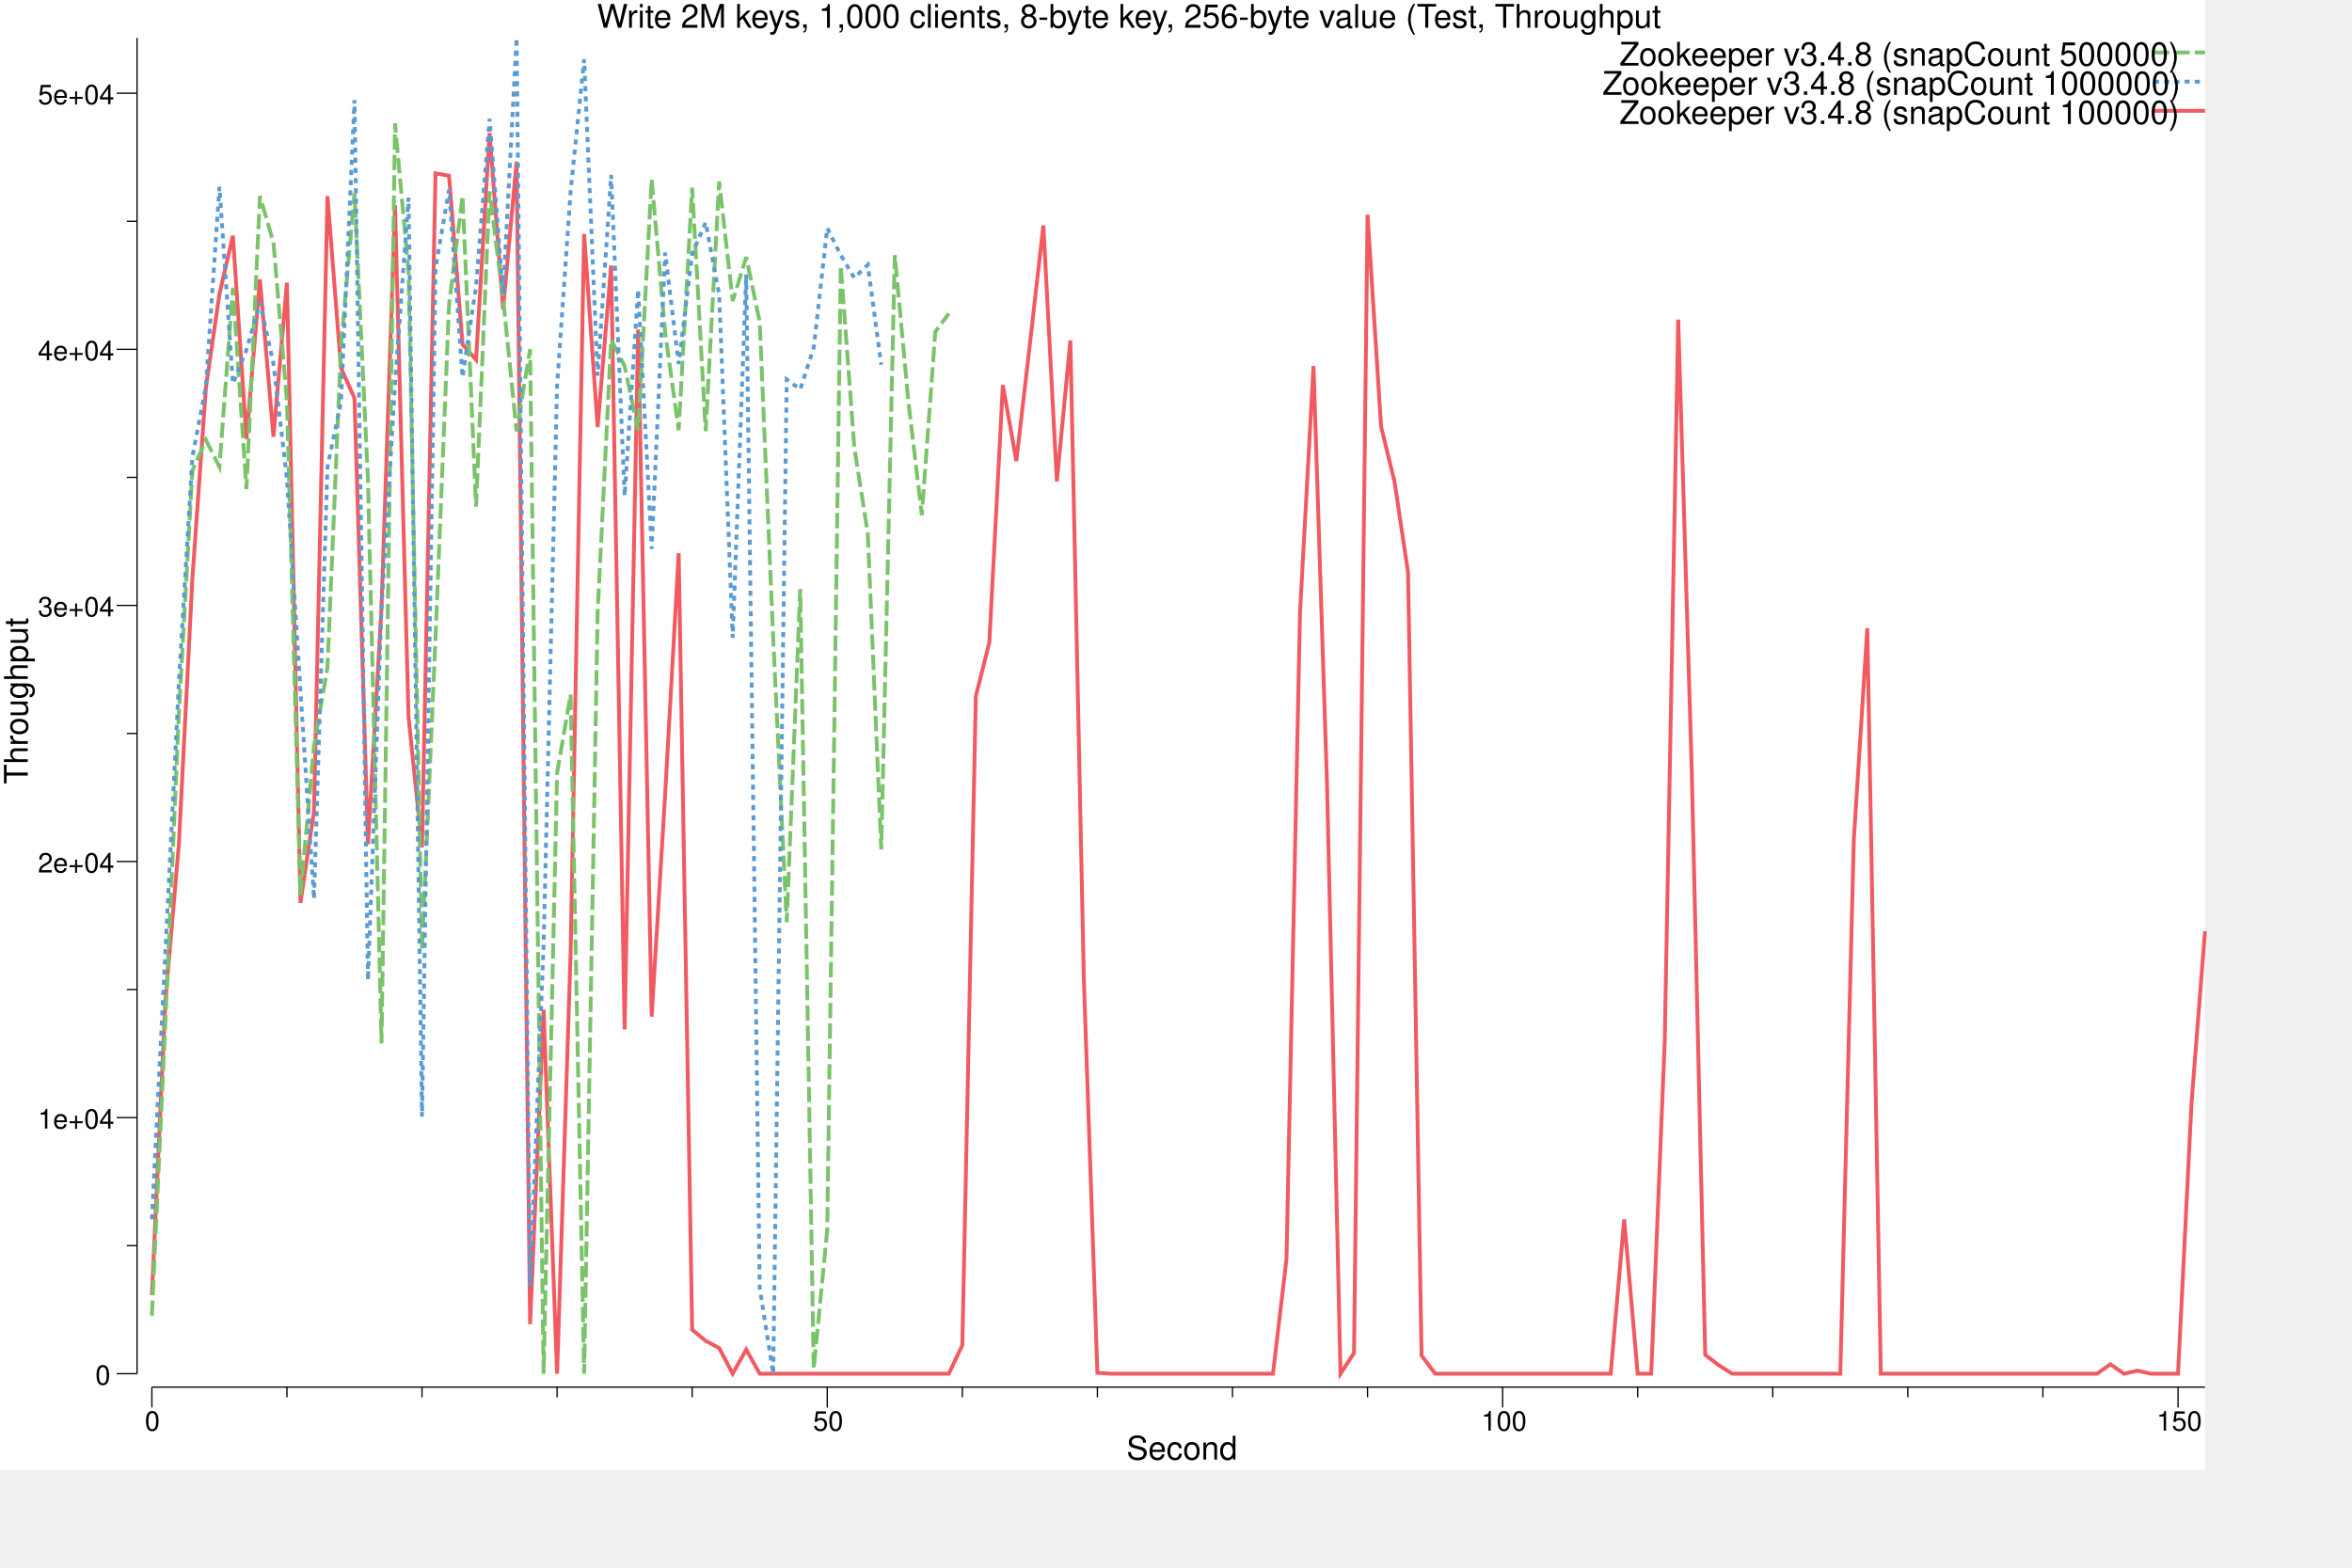
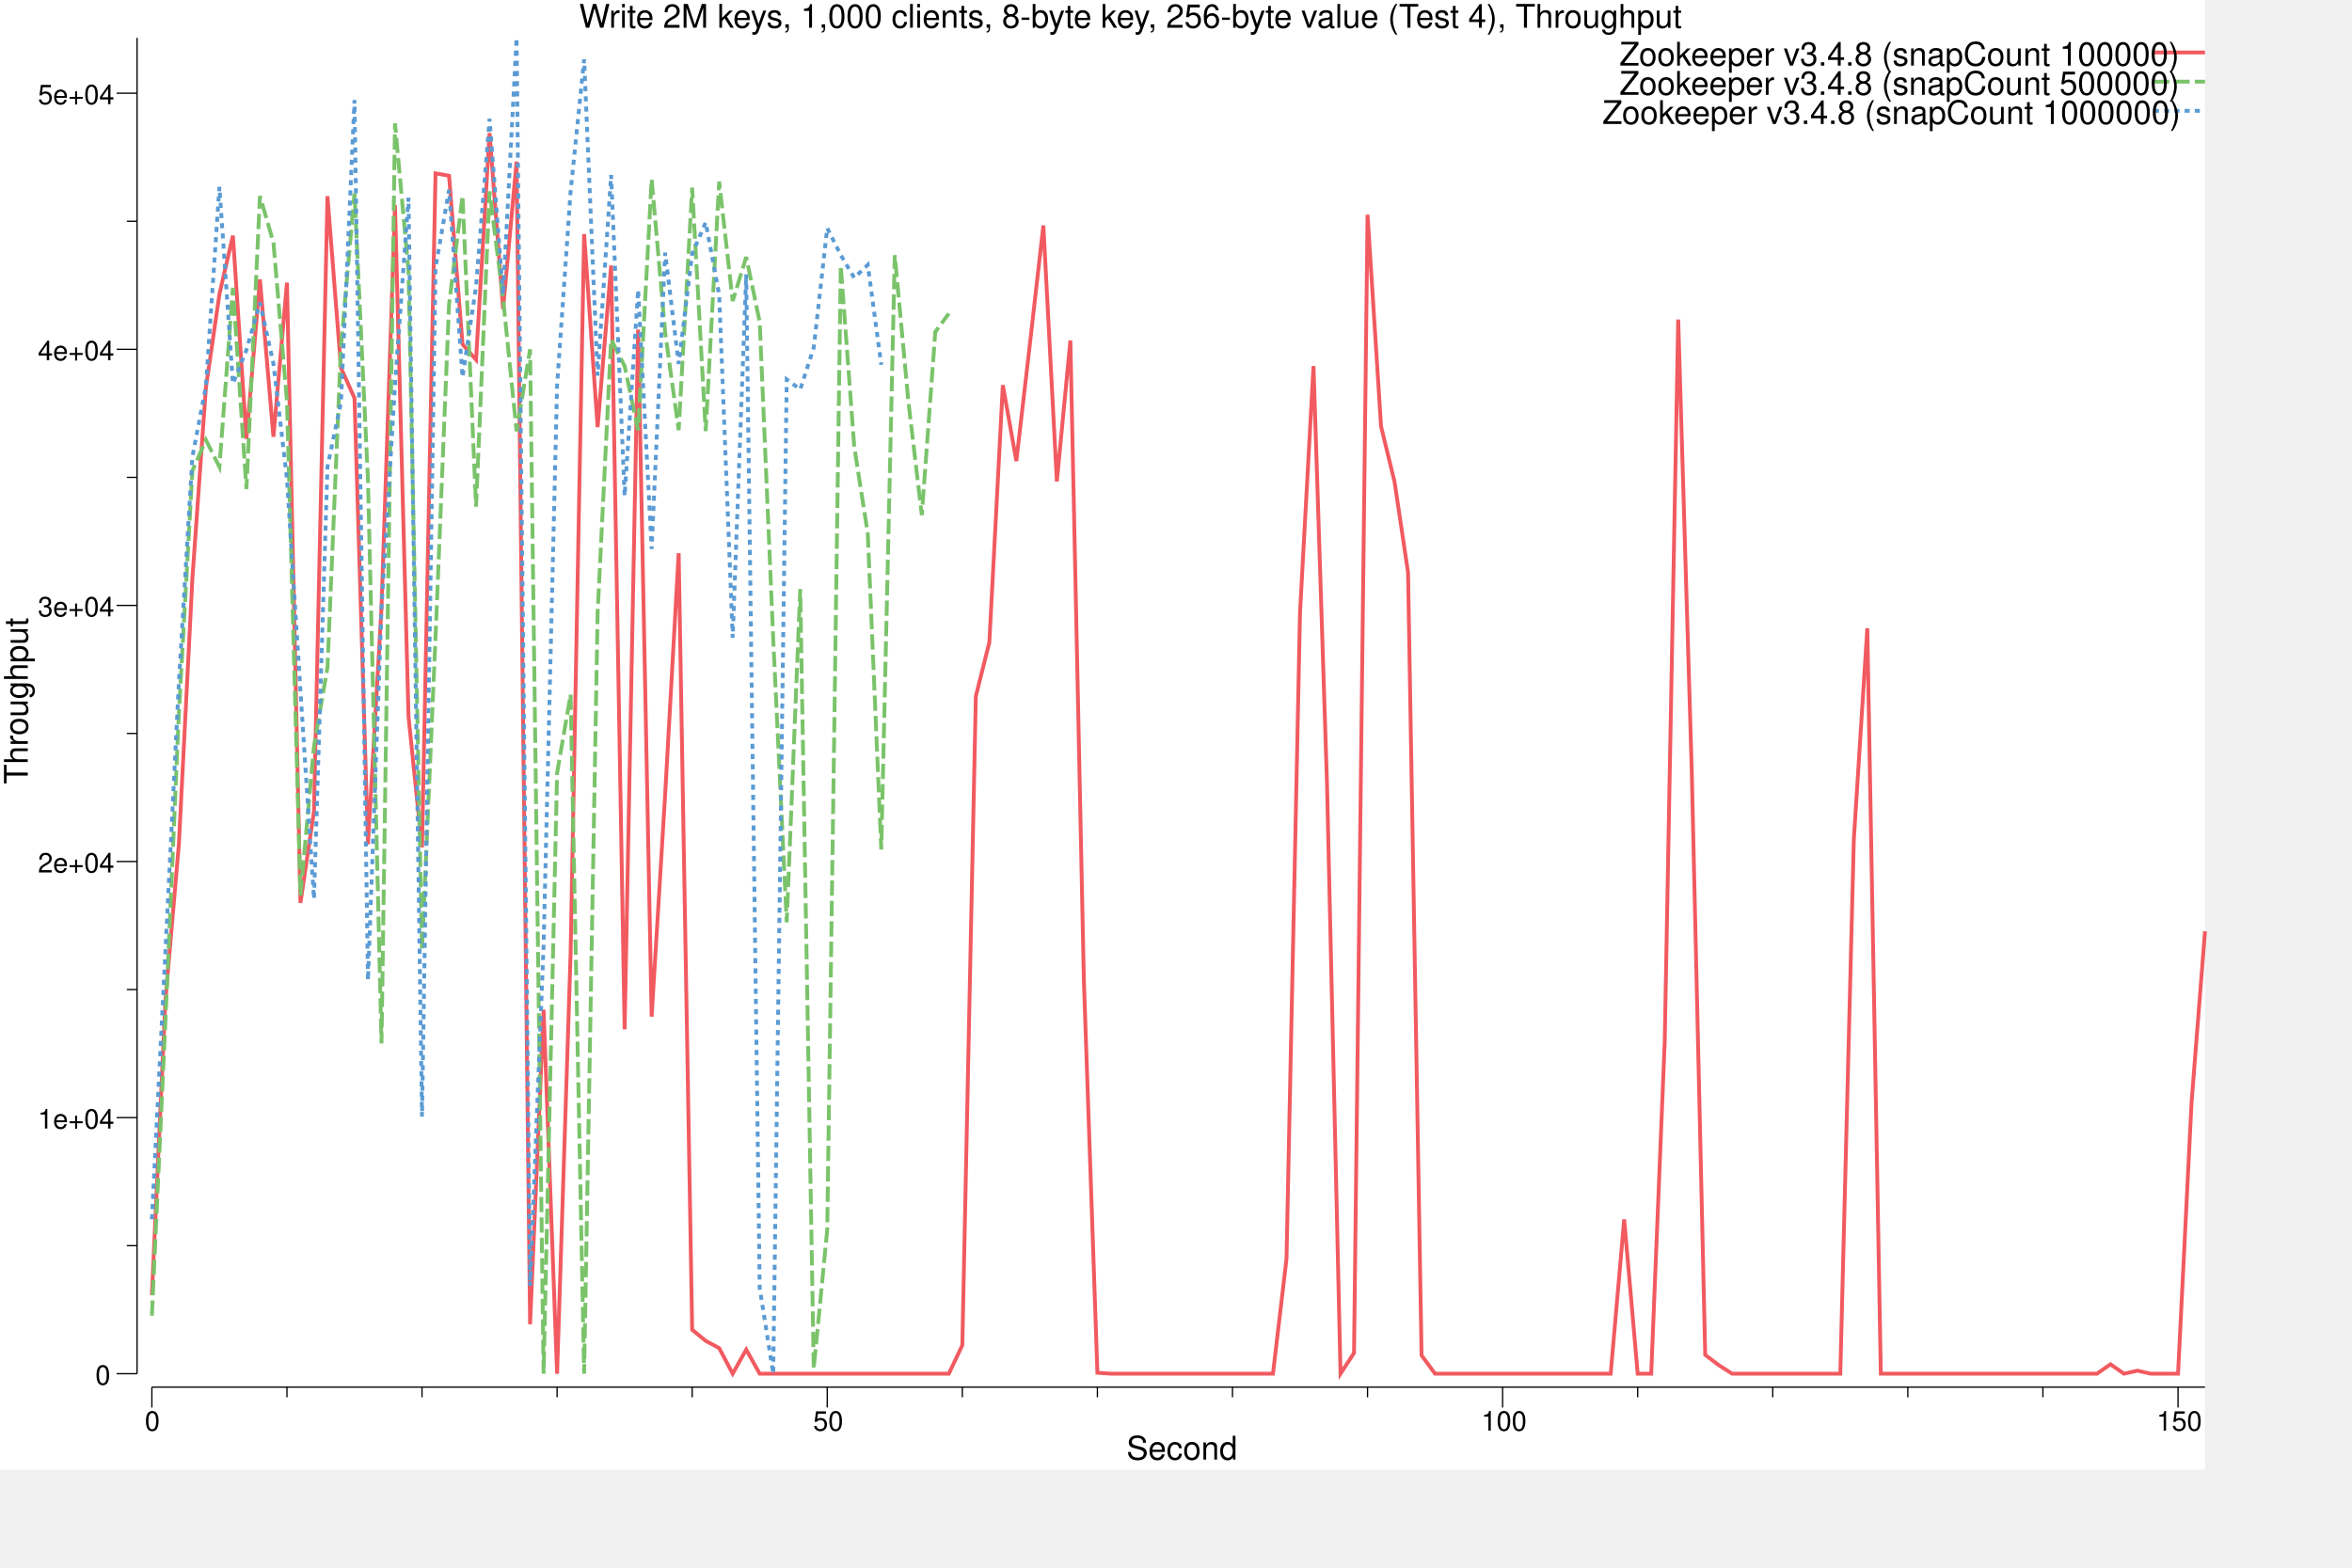
<svg xmlns="http://www.w3.org/2000/svg" width="12in" height="8in">
  <g transform="scale(1, -1) translate(0, -720)">
    <path d="M0,0L1080,0L1080,720L0,720Z" style="fill:#FFFFFF" />
-     <text x="292.39" y="-706.41" transform="scale(1, -1)" style="font-family:Helvetica;font-weight:normal;font-style:normal;font-size:12pt">Write 2M keys, 1,000 clients, 8-byte key, 256-byte value (Test, Throughput</text>
+     <text x="283.64" y="-706.41" transform="scale(1, -1)" style="font-family:Helvetica;font-weight:normal;font-style:normal;font-size:12pt">Write 2M keys, 1,000 clients, 8-byte key, 256-byte value (Test 4), Throughput</text>
    <text x="551.76" y="-4.965" transform="scale(1, -1)" style="font-family:Helvetica;font-weight:normal;font-style:normal;font-size:12pt">Second</text>
    <text x="70.912" y="-19.142" transform="scale(1, -1)" style="font-family:Helvetica;font-weight:normal;font-style:normal;font-size:10pt">0</text>
    <text x="398.23" y="-19.142" transform="scale(1, -1)" style="font-family:Helvetica;font-weight:normal;font-style:normal;font-size:10pt">50</text>
    <text x="725.55" y="-19.142" transform="scale(1, -1)" style="font-family:Helvetica;font-weight:normal;font-style:normal;font-size:10pt">100</text>
    <text x="1056.3" y="-19.142" transform="scale(1, -1)" style="font-family:Helvetica;font-weight:normal;font-style:normal;font-size:10pt">150</text>
    <path d="M74.388,30.467L74.388,40.467" style="fill:none;stroke:#000000;stroke-width:0.625" />
    <path d="M405.18,30.467L405.18,40.467" style="fill:none;stroke:#000000;stroke-width:0.625" />
    <path d="M735.97,30.467L735.97,40.467" style="fill:none;stroke:#000000;stroke-width:0.625" />
    <path d="M1066.8,30.467L1066.8,40.467" style="fill:none;stroke:#000000;stroke-width:0.625" />
    <path d="M140.55,35.468L140.55,40.467" style="fill:none;stroke:#000000;stroke-width:0.625" />
    <path d="M206.7,35.468L206.7,40.467" style="fill:none;stroke:#000000;stroke-width:0.625" />
    <path d="M272.86,35.468L272.86,40.467" style="fill:none;stroke:#000000;stroke-width:0.625" />
    <path d="M339.02,35.468L339.02,40.467" style="fill:none;stroke:#000000;stroke-width:0.625" />
    <path d="M471.34,35.468L471.34,40.467" style="fill:none;stroke:#000000;stroke-width:0.625" />
    <path d="M537.5,35.468L537.5,40.467" style="fill:none;stroke:#000000;stroke-width:0.625" />
    <path d="M603.66,35.468L603.66,40.467" style="fill:none;stroke:#000000;stroke-width:0.625" />
    <path d="M669.82,35.468L669.82,40.467" style="fill:none;stroke:#000000;stroke-width:0.625" />
    <path d="M802.13,35.468L802.13,40.467" style="fill:none;stroke:#000000;stroke-width:0.625" />
    <path d="M868.29,35.468L868.29,40.467" style="fill:none;stroke:#000000;stroke-width:0.625" />
    <path d="M934.45,35.468L934.45,40.467" style="fill:none;stroke:#000000;stroke-width:0.625" />
    <path d="M1000.6,35.468L1000.6,40.467" style="fill:none;stroke:#000000;stroke-width:0.625" />
    <path d="M74.388,40.467L1080,40.467" style="fill:none;stroke:#000000;stroke-width:0.625" />
    <g transform="rotate(90)">
      <text x="335.88" y="13.59" transform="scale(1, -1)" style="font-family:Helvetica;font-weight:normal;font-style:normal;font-size:12pt">Throughput</text>
    </g>
    <text x="46.705" y="-41.661" transform="scale(1, -1)" style="font-family:Helvetica;font-weight:normal;font-style:normal;font-size:10pt">0</text>
    <text x="18.555" y="-167.12" transform="scale(1, -1)" style="font-family:Helvetica;font-weight:normal;font-style:normal;font-size:10pt">1e+04</text>
    <text x="18.555" y="-292.58" transform="scale(1, -1)" style="font-family:Helvetica;font-weight:normal;font-style:normal;font-size:10pt">2e+04</text>
    <text x="18.555" y="-418.04" transform="scale(1, -1)" style="font-family:Helvetica;font-weight:normal;font-style:normal;font-size:10pt">3e+04</text>
    <text x="18.555" y="-543.5" transform="scale(1, -1)" style="font-family:Helvetica;font-weight:normal;font-style:normal;font-size:10pt">4e+04</text>
    <text x="18.555" y="-668.96" transform="scale(1, -1)" style="font-family:Helvetica;font-weight:normal;font-style:normal;font-size:10pt">5e+04</text>
    <path d="M57.13,47.03L67.13,47.03" style="fill:none;stroke:#000000;stroke-width:0.625" />
    <path d="M57.13,172.49L67.13,172.49" style="fill:none;stroke:#000000;stroke-width:0.625" />
    <path d="M57.13,297.95L67.13,297.95" style="fill:none;stroke:#000000;stroke-width:0.625" />
    <path d="M57.13,423.41L67.13,423.41" style="fill:none;stroke:#000000;stroke-width:0.625" />
    <path d="M57.13,548.87L67.13,548.87" style="fill:none;stroke:#000000;stroke-width:0.625" />
    <path d="M57.13,674.33L67.13,674.33" style="fill:none;stroke:#000000;stroke-width:0.625" />
    <path d="M62.13,109.76L67.13,109.76" style="fill:none;stroke:#000000;stroke-width:0.625" />
    <path d="M62.13,235.22L67.13,235.22" style="fill:none;stroke:#000000;stroke-width:0.625" />
    <path d="M62.13,360.68L67.13,360.68" style="fill:none;stroke:#000000;stroke-width:0.625" />
    <path d="M62.13,486.14L67.13,486.14" style="fill:none;stroke:#000000;stroke-width:0.625" />
    <path d="M62.13,611.6L67.13,611.6" style="fill:none;stroke:#000000;stroke-width:0.625" />
    <path d="M67.13,47.03L67.13,701.44" style="fill:none;stroke:#000000;stroke-width:0.625" />
    <path d="M74.388,85.534L81.003,229.71L87.619,306.51L94.235,436.67L100.85,530L107.47,575.87L114.08,604.55L120.7,505L127.31,583.1L133.93,506.02L140.55,581.53L147.16,277.69L153.78,322.45L160.39,623.9L167.01,539.76L173.63,524.95L180.24,306.41L186.86,422.35L193.47,619.48L200.09,368.87L206.7,304.89L213.32,635.06L219.94,633.9L226.55,551.33L233.17,543.75L239.78,654.85L246.4,568.54L253.02,640.82L259.63,71.269L266.25,225.36L272.86,47.03L279.48,253.09L286.1,605.34L292.71,510.76L299.33,589.94L305.94,215.71L312.56,558.55L319.17,221.96L325.79,330.83L332.41,448.99L339.02,68.559L345.64,63.139L352.25,59.576L358.87,47.03L365.49,58.848L372.1,47.03L378.72,47.03L385.33,47.03L391.95,47.03L398.57,47.03L405.18,47.03L411.8,47.03L418.41,47.03L425.03,47.03L431.64,47.03L438.26,47.03L444.88,47.03L451.49,47.03L458.11,47.03L464.72,47.03L471.34,60.981L477.96,378.96L484.57,405.27L491.19,531.32L497.8,494.12L504.42,551.32L511.04,609.53L517.65,484.16L524.27,553.19L530.88,239.64L537.5,47.494L544.11,47.03L550.73,47.03L557.35,47.03L563.96,47.03L570.58,47.03L577.19,47.03L583.81,47.03L590.43,47.03L597.04,47.03L603.66,47.03L610.27,47.03L616.89,47.03L623.5,47.03L630.12,103.29L636.74,419.91L643.35,540.68L649.97,335.8L656.58,47.03L663.2,57.205L669.82,614.81L676.43,511.12L683.05,483.93L689.66,439.58L696.28,55.988L702.9,47.03L709.51,47.03L716.13,47.03L722.74,47.03L729.36,47.03L735.97,47.03L742.59,47.03L749.21,47.03L755.82,47.03L762.44,47.03L769.05,47.03L775.67,47.03L782.29,47.03L788.9,47.03L795.52,122.63L802.13,47.03L808.75,47.03L815.37,209.65L821.98,563.46L828.6,342.94L835.21,56.276L841.83,51.208L848.44,47.03L855.06,47.03L861.68,47.03L868.29,47.03L874.91,47.03L881.52,47.03L888.14,47.03L894.76,47.03L901.37,47.03L907.99,308.63L914.6,412.23L921.22,47.03L927.83,47.03L934.45,47.03L941.07,47.03L947.68,47.03L954.3,47.03L960.91,47.03L967.53,47.03L974.15,47.03L980.76,47.03L987.38,47.03L993.99,47.03L1000.6,47.03L1007.2,47.03L1013.8,47.03L1020.5,47.03L1027.1,47.03L1033.7,51.659L1040.3,47.03L1046.9,48.51L1053.5,47.03L1060.2,47.03L1066.8,47.03L1073.4,179.65L1080,263.78" style="fill:none;stroke:#F15A60;stroke-width:1.875" />
    <path d="M74.388,75.434L81.003,219.36L87.619,370.59L94.235,489.4L100.85,504.46L107.47,491.24L114.08,579.01L120.7,480.41L127.31,623.99L133.93,601.14L140.55,523.45L147.16,281.35L153.78,354.35L160.39,393.03L167.01,550.25L173.63,625.29L180.24,484.54L186.86,208.84L193.47,659.57L200.09,587.16L206.7,254.49L213.32,407.8L219.94,570.84L226.55,624.1L233.17,471.78L239.78,626.23L246.4,573.83L253.02,508.71L259.63,548.9L266.25,47.03L272.86,341.31L279.48,379.74L286.1,47.03L292.71,419.77L299.33,553.69L305.94,540.63L312.56,509.13L319.17,632.22L325.79,557.14L332.41,509.25L339.02,628.06L345.64,508.8L352.25,631.07L358.87,572.5L365.49,594.09L372.1,562.26L378.72,406.96L385.33,268.18L391.95,431.42L398.57,49.552L405.18,117.63L411.8,589.81L418.41,501.08L425.03,458.62L431.64,303.86L438.26,595L444.88,523.67L451.49,467.62L458.11,557.42L464.72,566.39" style="fill:none;stroke:#7AC36A;stroke-width:1.875;stroke-dasharray:7.5,2.5" />
    <path d="M74.388,122.67L81.003,253.63L87.619,385.82L94.235,496.2L100.85,530.79L107.47,628.46L114.08,532.04L120.7,548.58L127.31,571.77L133.93,541.86L140.55,485.4L147.16,381.56L153.78,279.6L160.39,491.39L167.01,522.95L173.63,670.98L180.24,239.74L186.86,421.89L193.47,531.3L200.09,623.17L206.7,172.97L213.32,588.83L219.94,627L226.55,535.18L233.17,579.72L239.78,661.79L246.4,575.6L253.02,701.44L259.63,90.05L266.25,256.91L272.86,531.17L279.48,626.21L286.1,690.91L292.71,535.99L299.33,634.29L305.94,477.01L312.56,578.07L319.17,451.06L325.79,596.23L332.41,541.7L339.02,595.66L345.64,611.04L352.25,575.65L358.87,407.59L365.49,585.58L372.1,88.959L378.72,47.03L385.33,534.12L391.95,529.26L398.57,549.71L405.18,608.25L411.8,595.05L418.41,583.89L425.03,590.25L431.64,541.28" style="fill:none;stroke:#5A9BD4;stroke-width:1.875;stroke-dasharray:2.5,2.5" />
-     <path d="M1055,694.3L1080,694.3" style="fill:none;stroke:#7AC36A;stroke-width:1.875;stroke-dasharray:7.5,2.5" />
-     <text x="793.19" y="-687.85" transform="scale(1, -1)" style="font-family:Helvetica;font-weight:normal;font-style:normal;font-size:12pt">Zookeeper v3.4.8 (snapCount 500000)</text>
-     <path d="M1055,680L1080,680" style="fill:none;stroke:#5A9BD4;stroke-width:1.875;stroke-dasharray:2.5,2.5" />
-     <text x="784.85" y="-673.56" transform="scale(1, -1)" style="font-family:Helvetica;font-weight:normal;font-style:normal;font-size:12pt">Zookeeper v3.4.8 (snapCount 1000000)</text>
-     <path d="M1055,665.71L1080,665.71" style="fill:none;stroke:#F15A60;stroke-width:1.875" />
-     <text x="793.19" y="-659.26" transform="scale(1, -1)" style="font-family:Helvetica;font-weight:normal;font-style:normal;font-size:12pt">Zookeeper v3.4.8 (snapCount 100000)</text>
+     <path d="M1055,694.3L1080,694.3" style="fill:none;stroke:#F15A60;stroke-width:1.875" />
+     <text x="793.19" y="-687.85" transform="scale(1, -1)" style="font-family:Helvetica;font-weight:normal;font-style:normal;font-size:12pt">Zookeeper v3.4.8 (snapCount 100000)</text>
+     <path d="M1055,680L1080,680" style="fill:none;stroke:#7AC36A;stroke-width:1.875;stroke-dasharray:7.5,2.5" />
+     <text x="793.19" y="-673.56" transform="scale(1, -1)" style="font-family:Helvetica;font-weight:normal;font-style:normal;font-size:12pt">Zookeeper v3.4.8 (snapCount 500000)</text>
+     <path d="M1055,665.71L1080,665.71" style="fill:none;stroke:#5A9BD4;stroke-width:1.875;stroke-dasharray:2.5,2.5" />
+     <text x="784.85" y="-659.26" transform="scale(1, -1)" style="font-family:Helvetica;font-weight:normal;font-style:normal;font-size:12pt">Zookeeper v3.4.8 (snapCount 1000000)</text>
  </g>
</svg>
